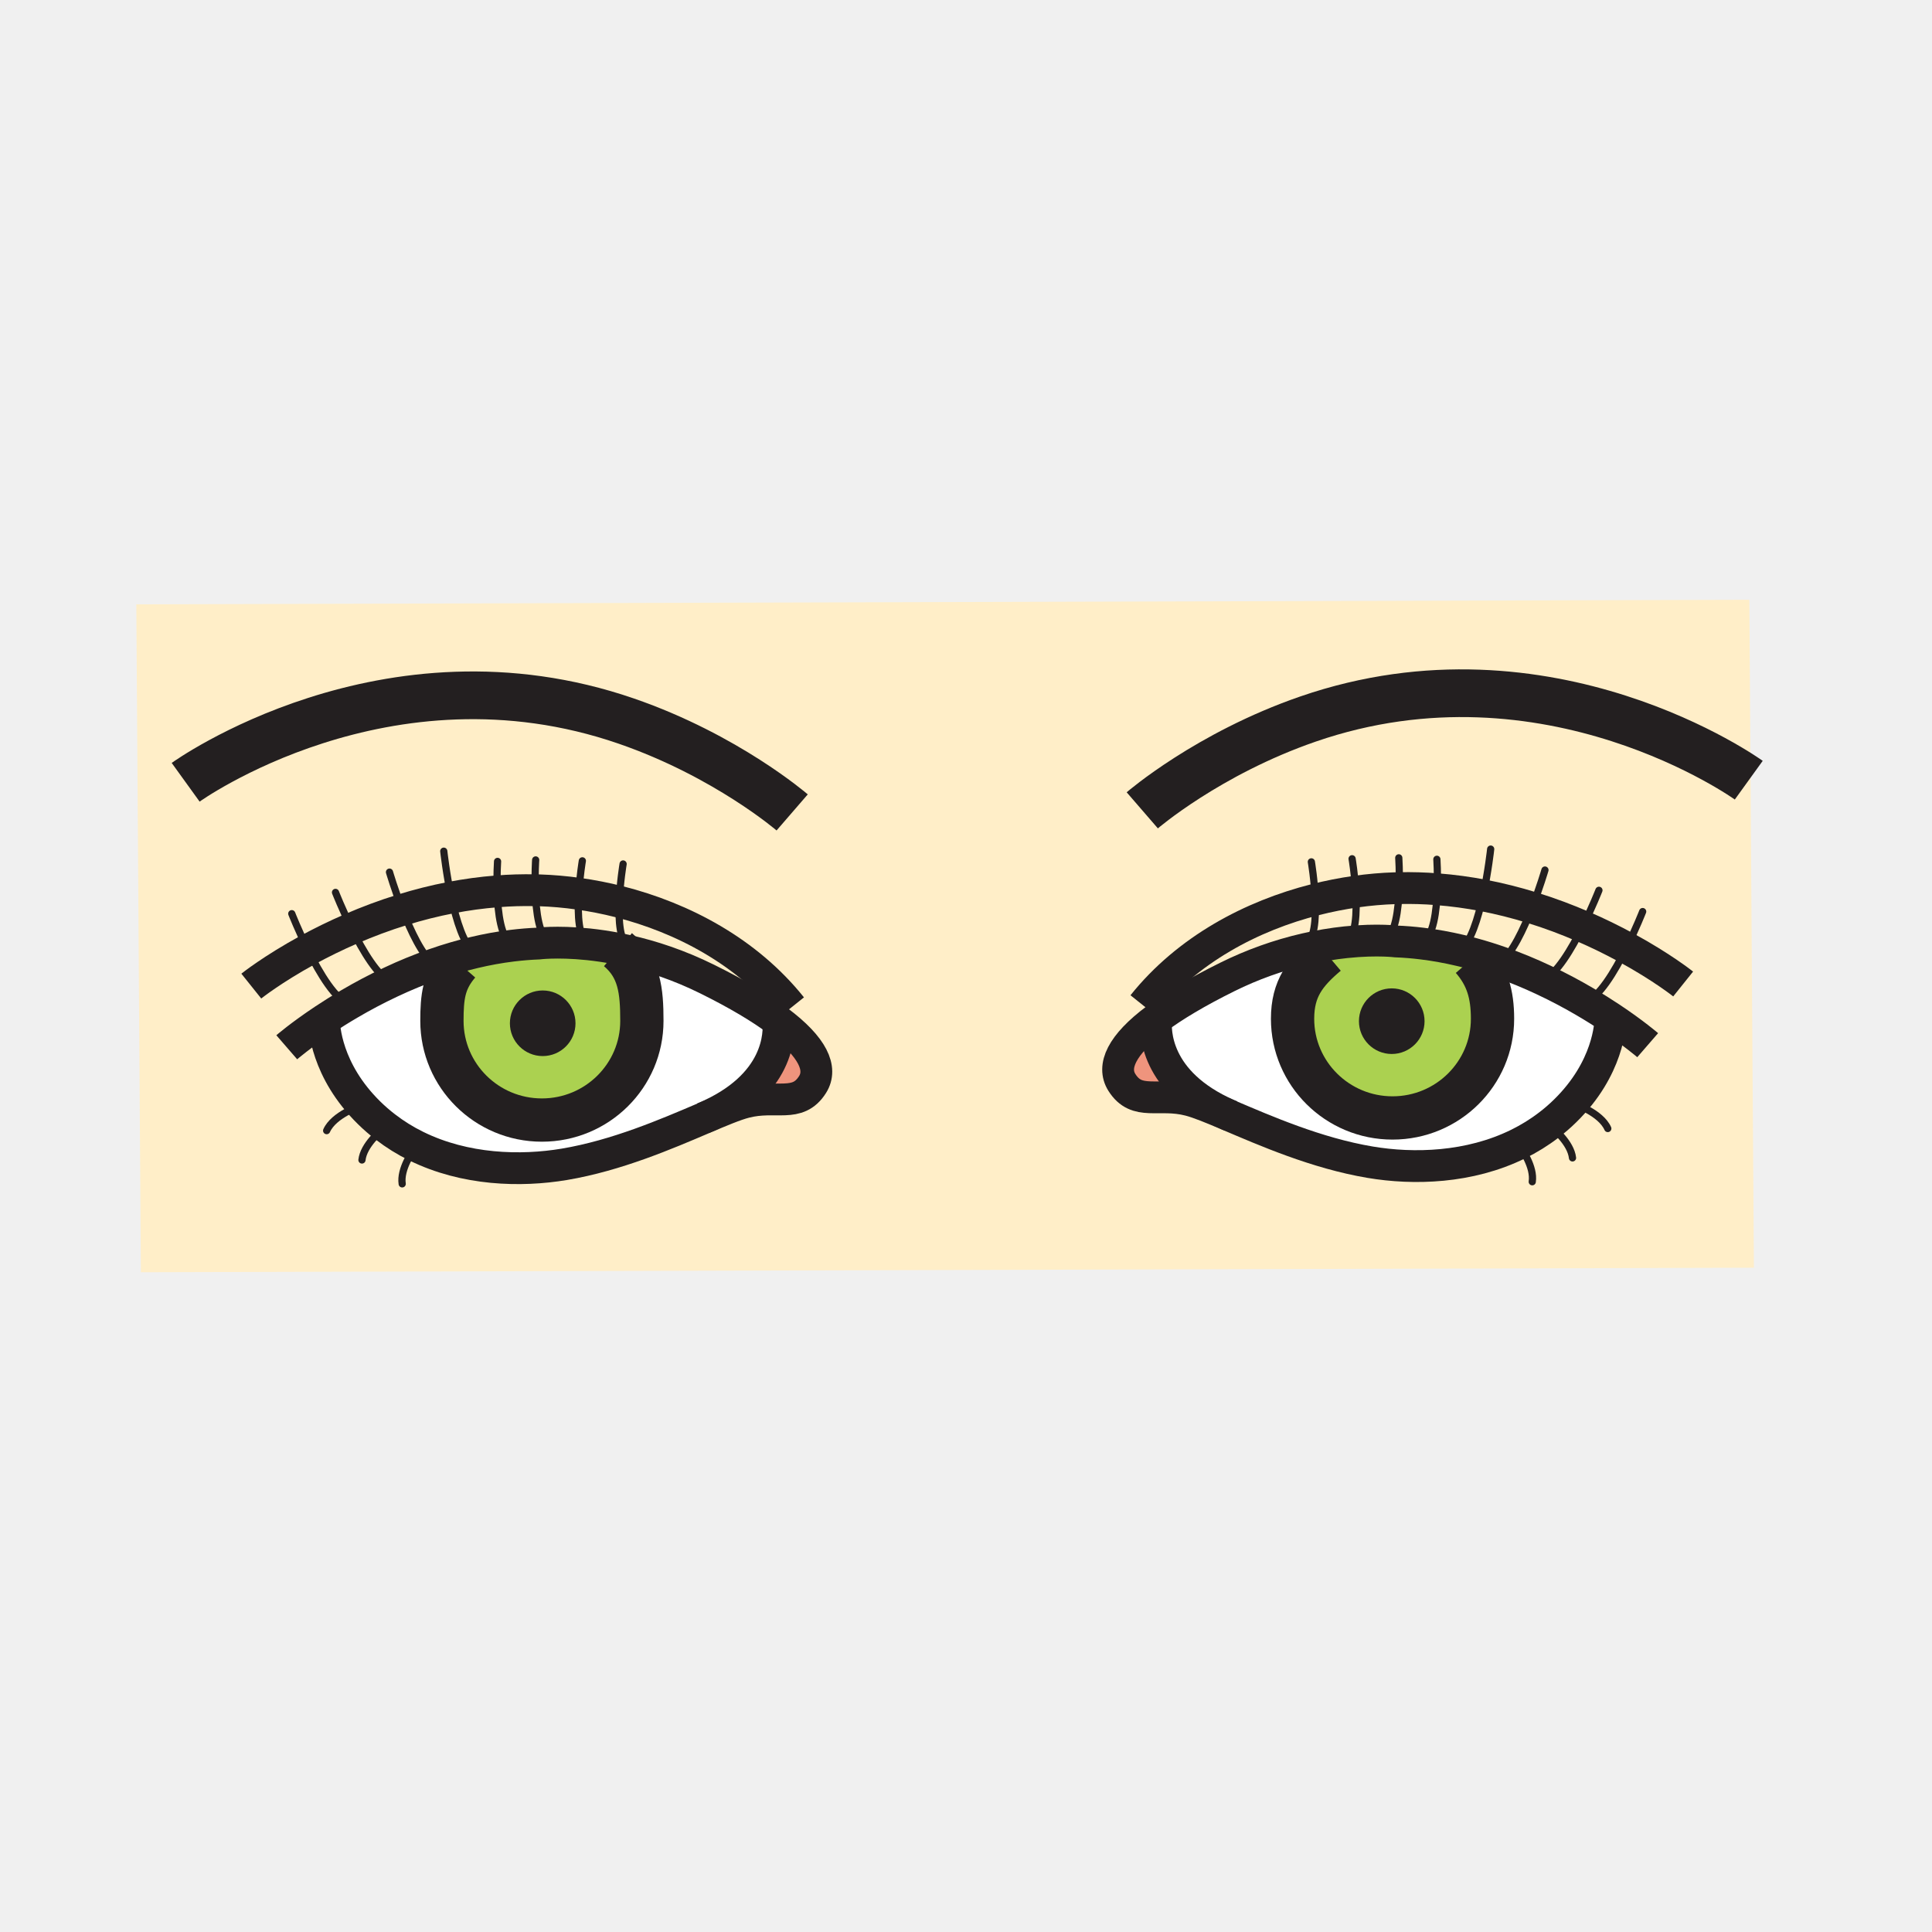
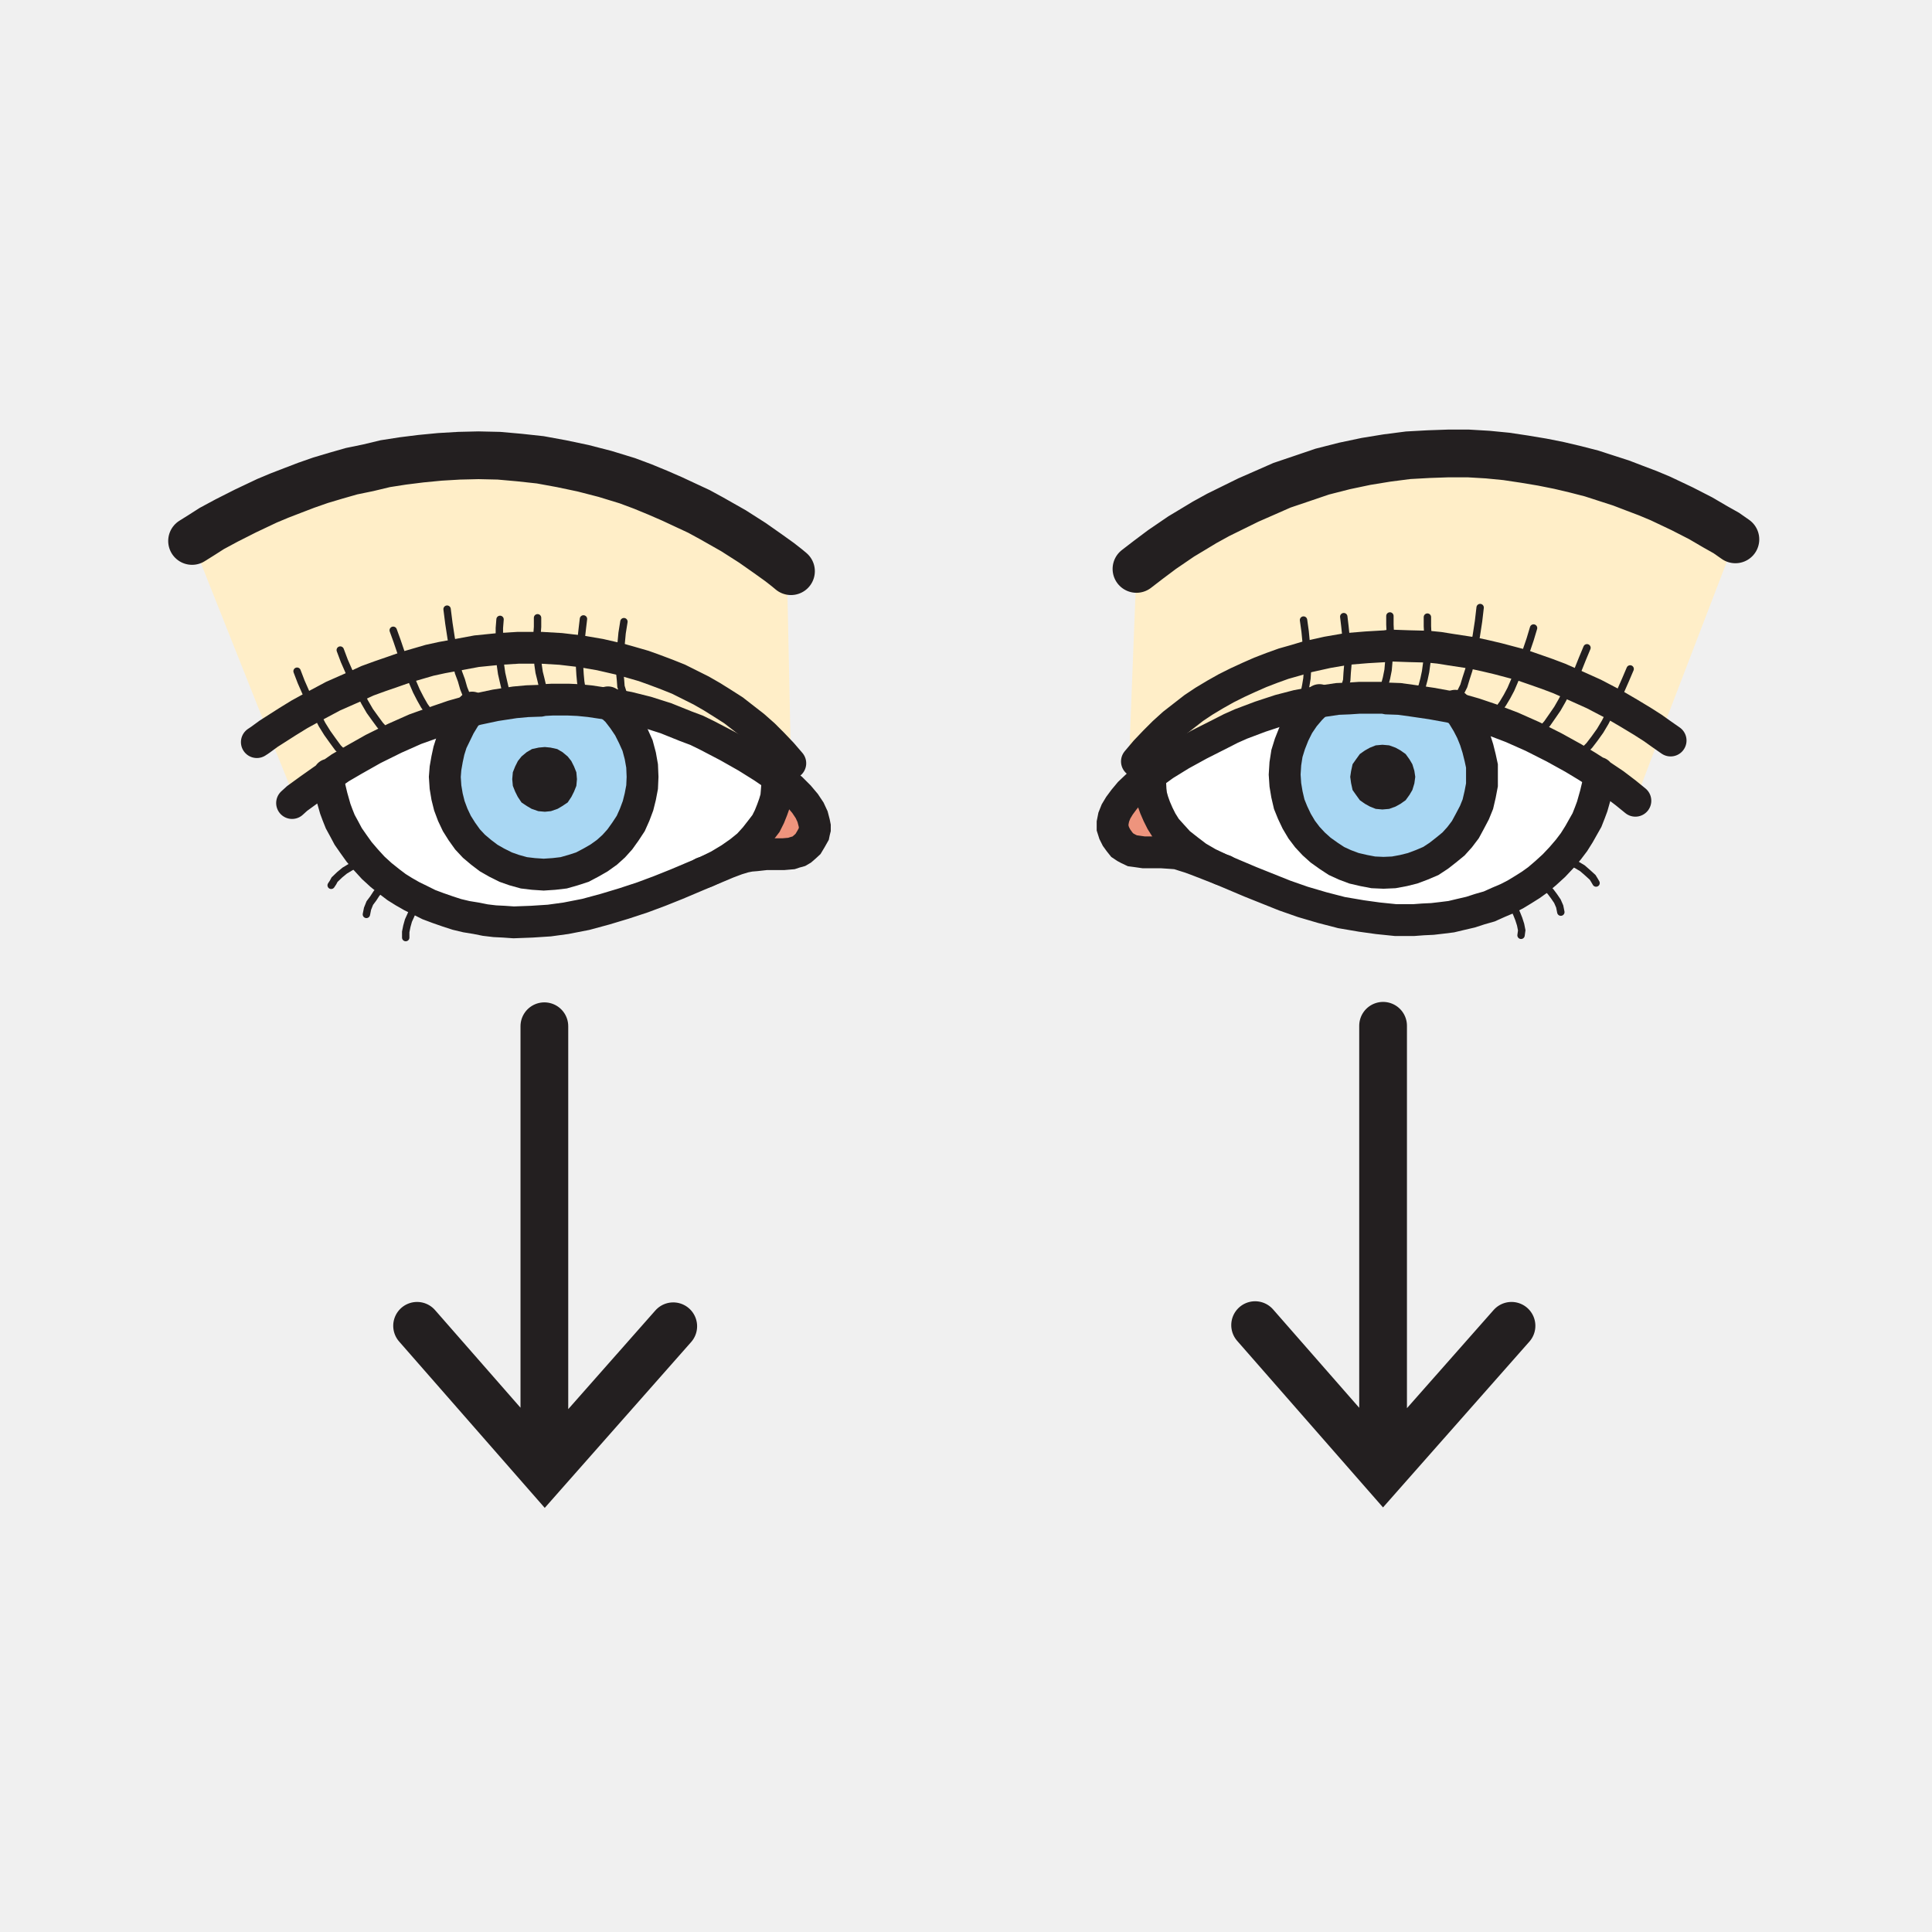
- <svg xmlns="http://www.w3.org/2000/svg" width="850.394" height="850.394" viewBox="0 0 850.394 850.394" overflow="visible">
-   <path d="M584 420c-9.47 8.01-15.06 15.12-15.06 28.43 0 24.11 19.71 43.65 44 43.65 24.31 0 44.01-19.54 44.01-43.65 0-10.87-2.32-18.779-8.95-26.43l.59-2.16a174.8 174.8 0 0 1 11.87 3.71c6.65 2.33 12.95 4.96 18.82 7.72 6.72 3.141 12.87 6.45 18.34 9.66 4.16 2.431 7.92 4.811 11.24 7.011-.011 2.979-.87 22.31-19.9 40.989a75.955 75.955 0 0 1-7.13 6.19 80.207 80.207 0 0 1-13.561 8.43c-21.52 10.61-46.029 11.23-65.18 8.01-23.71-3.979-46.359-13.939-62.55-20.819l.02-.061c-32.63-14.29-32.159-37.229-31.64-42.17 7.61-5.7 17.96-11.89 31.33-18.51 12.29-6.08 23.99-9.9 34.31-12.28 3.061-.7 5.99-1.28 8.78-1.75L584 420z" fill="#fff" />
-   <path d="M596.74 392.47c.55 9.25.14 19.92-4.351 22.2l.011.06c-2.811.3-5.841.7-9.061 1.24-2.79.47-5.72 1.05-8.78 1.75l-.1-1.68c4.14-2.1 4.81-11.36 4.45-20.05a169.098 169.098 0 0 1 17.831-3.52z" fill="#ffeec8" class="aac-skin-fill" />
-   <path d="M656.95 448.43c0 24.11-19.7 43.65-44.01 43.65-24.29 0-44-19.54-44-43.65 0-13.31 5.59-20.42 15.06-28.43l-.66-4.03c3.22-.54 6.25-.94 9.061-1.24 7.229-.76 13.029-.8 16.85-.68 3.33.11 5.17.34 5.17.34 3.88.15 7.71.46 11.49.93 5.72.69 11.31 1.72 16.74 3 2 .47 3.979.98 5.939 1.52L648 422c6.63 7.65 8.95 15.56 8.95 26.43zm-33.09 1.06c0-6.23-5.051-11.271-11.271-11.271-6.21 0-11.26 5.04-11.26 11.271 0 6.21 5.05 11.26 11.26 11.26 6.221 0 11.271-5.05 11.271-11.26z" fill="#abd150" />
-   <path d="M648.59 419.84c-1.96-.54-3.939-1.05-5.939-1.52 4.609-3.2 7.939-14.03 10.14-24.2a201.77 201.77 0 0 1 21.54 5.4c-3.7 9.47-8.76 20.2-13.87 24.03-3.841-1.35-7.811-2.6-11.871-3.71z" fill="#ffeec8" class="aac-skin-fill" />
-   <path d="M208.81 419.25c5.43-1.29 11.02-2.32 16.74-3.01 3.79-.46 7.63-.78 11.51-.93 0 0 1.83-.23 5.16-.34 3.82-.12 9.62-.07 16.85.68 3.93.42 8.3 1.04 13 1.97l-.07.38c9.47 8.01 10.53 18.04 10.53 31.36 0 24.1-19.7 43.649-44 43.649-24.31 0-44.01-19.55-44.01-43.649 0-10.53.81-17.29 6.88-24.65l-.96-3.26c2.74-.8 5.53-1.54 8.37-2.2zm41.33 31.16c0-6.22-5.04-11.271-11.26-11.271s-11.27 5.051-11.27 11.271 5.05 11.26 11.27 11.26 11.26-5.04 11.26-11.26z" fill="#abd150" />
-   <path d="M272.07 417.62c-4.7-.93-9.07-1.55-13-1.97l.01-.06c-4.48-2.28-4.9-12.94-4.35-22.19 5.87.83 11.85 1.99 17.84 3.51-.36 8.46.27 17.46 4.13 19.87l-.39 1.73c-1.44-.33-2.86-.62-4.24-.89z" fill="#ffeec8" class="aac-skin-fill" />
-   <path d="M153.85 441.85c5.47-3.21 11.62-6.52 18.34-9.659a198.518 198.518 0 0 1 18.83-7.72c3.07-1.08 6.21-2.09 9.42-3.02l.96 3.26c-6.07 7.36-6.88 14.12-6.88 24.65 0 24.1 19.7 43.649 44.01 43.649 24.3 0 44-19.55 44-43.649 0-13.32-1.06-23.351-10.53-31.36l.07-.38c1.38.27 2.8.56 4.24.89 10.47 2.36 22.38 6.22 34.9 12.41 13.38 6.62 23.73 12.811 31.35 18.521.52 5.02 1 28.52-33.04 42.75l.02.06c-16.07 6.85-38.11 16.37-61.16 20.24-19.15 3.21-43.66 2.6-65.18-8.01a79.872 79.872 0 0 1-13.57-8.44 78.707 78.707 0 0 1-7.12-6.18c-19.05-18.7-19.89-38.051-19.9-41 3.32-2.202 7.08-4.582 11.24-7.012z" fill="#fff" />
-   <path d="M208.81 419.25c-2.84.66-5.63 1.4-8.37 2.2-3.21.93-6.35 1.94-9.42 3.02-5.11-3.81-10.17-14.55-13.87-24.02 6.81-2.11 14-3.95 21.52-5.39 2.2 10.17 5.54 20.99 10.14 24.19z" fill="#ffeec8" class="aac-skin-fill" />
-   <path d="M309.52 492.19c34.04-14.23 33.56-37.73 33.04-42.75 15.27 11.43 19.53 20.89 15.1 27.92-6.64 10.54-16.01 4.3-29.66 7.81-4.42 1.13-10.76 3.8-18.46 7.08l-.02-.06zM508.92 448.51c-.52 4.94-.99 27.88 31.64 42.17l-.02.061c-7.08-3.01-12.91-5.431-17.07-6.49-13.66-3.52-23.02 2.72-29.66-7.81-4.43-7.031-.17-16.501 15.11-27.931z" fill="#ef947d" />
-   <path d="M172.19 432.19a222.028 222.028 0 0 0-18.34 9.659c-5.98-1.38-13.11-13.33-18.29-23.76 5.62-3.06 12.08-6.28 19.25-9.37 4.92 9.911 11.59 21.181 17.38 23.471z" fill="#ffeec8" class="aac-skin-fill" />
-   <path d="M177.15 400.45c3.7 9.47 8.76 20.21 13.87 24.02a198.782 198.782 0 0 0-18.83 7.72c-5.79-2.29-12.46-13.561-17.38-23.47 6.83-2.96 14.32-5.8 22.34-8.27zM225.45 415.46l.1.78c-5.72.69-11.31 1.72-16.74 3.01-4.6-3.2-7.94-14.02-10.14-24.19 6.49-1.24 13.22-2.18 20.16-2.72.29 9.54 1.7 21.11 6.62 23.12z" fill="#ffeec8" class="aac-skin-fill" />
-   <path d="M225.45 415.46l.1.78c-5.72.69-11.31 1.72-16.74 3.01-4.6-3.2-7.94-14.02-10.14-24.19 6.49-1.24 13.22-2.18 20.16-2.72.29 9.54 1.7 21.11 6.62 23.12zM242.22 414.82c-4.9-1.99-6.31-13.45-6.62-22.97.62 0 1.23.02 1.85.04 5.59.18 11.38.67 17.28 1.51-.55 9.25-.13 19.91 4.35 22.19l-.01.06c-7.23-.75-13.03-.8-16.85-.68v-.15z" fill="#ffeec8" class="aac-skin-fill" />
-   <path d="M242.22 414.82v.15c-3.33.11-5.16.34-5.16.34-3.88.15-7.72.47-11.51.93l-.1-.78c-4.92-2.01-6.33-13.58-6.62-23.12 5.47-.44 11.07-.61 16.77-.49.31 9.52 1.72 20.98 6.62 22.97zM715.91 417.17c-5.18 10.43-12.311 22.38-18.29 23.76-5.47-3.21-11.62-6.52-18.34-9.66 5.79-2.289 12.46-13.569 17.39-23.479a230.218 230.218 0 0 1 19.24 9.379z" fill="#ffeec8" class="aac-skin-fill" />
-   <path d="M696.67 407.79c-4.93 9.91-11.6 21.19-17.39 23.479-5.87-2.76-12.17-5.39-18.82-7.72 5.11-3.83 10.17-14.56 13.87-24.03a221.723 221.723 0 0 1 22.34 8.271zM652.79 394.12c-2.2 10.17-5.53 21-10.14 24.2-5.431-1.28-11.021-2.31-16.74-3l.1-.78c4.931-2.01 6.34-13.58 6.63-23.13 6.93.54 13.66 1.47 20.15 2.71z" fill="#ffeec8" class="aac-skin-fill" />
-   <path d="M632.64 391.41c-.29 9.55-1.699 21.12-6.63 23.13l-.1.78c-3.78-.47-7.61-.78-11.49-.93 0 0-1.84-.23-5.17-.34v-.15c4.9-2 6.31-13.46 6.62-22.98 5.7-.12 11.3.05 16.77.49z" fill="#ffeec8" class="aac-skin-fill" />
-   <path d="M614.02 390.96c.62-.02 1.23-.04 1.851-.04-.311 9.52-1.72 20.98-6.62 22.98v.15c-3.82-.12-9.62-.08-16.85.68l-.011-.06c4.49-2.28 4.9-12.95 4.351-22.2 5.899-.84 11.689-1.33 17.279-1.51z" fill="#ffeec8" class="aac-skin-fill" />
-   <path d="M770 264l2 294-710 2-2-294 710-2zM276.7 416.78c-3.86-2.41-4.49-11.41-4.13-19.87-5.99-1.52-11.97-2.68-17.84-3.51-5.9-.84-11.69-1.33-17.28-1.51-.62-.02-1.23-.04-1.85-.04-5.7-.12-11.3.05-16.77.49-6.94.54-13.67 1.48-20.16 2.72-7.52 1.44-14.71 3.28-21.52 5.39-8.02 2.47-15.51 5.31-22.34 8.27-7.17 3.09-13.63 6.31-19.25 9.37 5.18 10.43 12.31 22.38 18.29 23.76a234.862 234.862 0 0 0-11.24 7.011c.01 2.949.85 22.3 19.9 41 2.29 2.239 4.67 4.3 7.12 6.18 4.32 3.34 8.88 6.13 13.57 8.44 21.52 10.609 46.03 11.22 65.18 8.01 23.05-3.87 45.09-13.391 61.16-20.24 7.7-3.28 14.04-5.95 18.46-7.08 13.65-3.51 23.02 2.73 29.66-7.81 4.43-7.03.17-16.49-15.1-27.92-7.62-5.71-17.97-11.9-31.35-18.521-12.52-6.19-24.43-10.05-34.9-12.41l.39-1.73zm339.17-25.86c-.62 0-1.23.02-1.851.04-5.59.18-11.38.67-17.279 1.51-5.86.83-11.84 2-17.83 3.52.359 8.69-.311 17.95-4.45 20.05l.1 1.68A156.897 156.897 0 0 0 540.25 430c-13.37 6.62-23.72 12.81-31.33 18.51-15.28 11.431-19.54 20.9-15.11 27.931 6.641 10.529 16 4.29 29.66 7.81 4.16 1.06 9.99 3.48 17.07 6.49 16.19 6.88 38.84 16.84 62.55 20.819 19.15 3.221 43.66 2.601 65.18-8.01 4.69-2.31 9.24-5.1 13.561-8.43 2.46-1.88 4.84-3.94 7.13-6.19 19.03-18.68 19.89-38.01 19.9-40.989-3.32-2.2-7.08-4.58-11.24-7.011 5.979-1.38 13.11-13.33 18.29-23.76a230.52 230.52 0 0 0-19.24-9.38c-6.83-2.95-14.32-5.79-22.34-8.27a201.77 201.77 0 0 0-21.54-5.4c-6.49-1.24-13.22-2.17-20.15-2.71-5.471-.44-11.071-.61-16.771-.49z" fill="#ffeec8" class="aac-skin-fill" />
-   <path d="M612.59 438.22c6.22 0 11.271 5.04 11.271 11.271 0 6.21-5.051 11.26-11.271 11.26-6.21 0-11.26-5.05-11.26-11.26 0-6.231 5.05-11.271 11.26-11.271zM238.88 439.14c6.22 0 11.26 5.051 11.26 11.271s-5.04 11.26-11.26 11.26-11.27-5.04-11.27-11.26 5.05-11.271 11.27-11.271z" fill="#231f20" />
-   <g fill="none" stroke="#231f20">
-     <path d="M272 418c9.47 8.01 10.53 18.04 10.53 31.36 0 24.1-19.7 43.649-44 43.649-24.31 0-44.01-19.55-44.01-43.649 0-10.53.81-17.29 6.88-24.65.19-.23.39-.47.6-.71" stroke-width="19.05" />
-     <path d="M250.14 450.41c0 6.22-5.04 11.26-11.26 11.26s-11.27-5.04-11.27-11.26 5.05-11.271 11.27-11.271c6.22.001 11.26 5.051 11.26 11.271z" stroke-width="6.35" />
-     <path d="M126.22 460.97s6.01-5.21 16.39-12.109c3.32-2.2 7.08-4.58 11.24-7.011 5.47-3.21 11.62-6.52 18.34-9.659a198.518 198.518 0 0 1 18.83-7.72c3.07-1.08 6.21-2.09 9.42-3.02 2.74-.8 5.53-1.54 8.37-2.2 5.43-1.29 11.02-2.32 16.74-3.01 3.79-.46 7.63-.78 11.51-.93 0 0 1.83-.23 5.16-.34 3.82-.12 9.62-.07 16.85.68 3.93.42 8.3 1.04 13 1.97 1.38.27 2.8.56 4.24.89 10.47 2.36 22.38 6.22 34.9 12.41 13.38 6.62 23.73 12.811 31.35 18.521 15.27 11.43 19.53 20.89 15.1 27.92-6.64 10.54-16.01 4.3-29.66 7.81-4.42 1.13-10.76 3.8-18.46 7.08-16.07 6.85-38.11 16.37-61.16 20.24-19.15 3.21-43.66 2.6-65.18-8.01a79.872 79.872 0 0 1-13.57-8.44 78.707 78.707 0 0 1-7.12-6.18c-19.05-18.7-19.89-38.051-19.9-41v-.38" stroke-width="14" />
-     <path d="M342.43 448.48s.07.34.13.96c.52 5.02 1 28.52-33.04 42.75M110.61 434.04s9.21-7.37 24.95-15.95c5.62-3.06 12.08-6.28 19.25-9.37 6.83-2.96 14.32-5.8 22.34-8.27 6.81-2.11 14-3.95 21.52-5.39 6.49-1.24 13.22-2.18 20.16-2.72 5.47-.44 11.07-.61 16.77-.49.62 0 1.23.02 1.85.04 5.59.18 11.38.67 17.28 1.51 5.87.83 11.85 1.99 17.84 3.51 27.92 7.1 56.2 21.91 75.84 46.47" stroke-width="14" />
-     <path d="M81.72 344.33s88-63.5 193.97-26.93c44.11 15.23 72.99 40.2 72.99 40.2" stroke-width="21" />
-     <path d="M128.43 402.17s2.92 7.46 7.13 15.92c5.18 10.43 12.31 22.38 18.29 23.76.38.091.75.131 1.12.131M147.68 392.8s2.92 7.46 7.13 15.92c4.92 9.91 11.59 21.18 17.38 23.47.69.27 1.37.42 2.03.42M171.44 383.88s2.26 7.73 5.71 16.57c3.7 9.47 8.76 20.21 13.87 24.02 1.1.84 2.21 1.34 3.3 1.44M195.33 374.66s1.07 9.86 3.34 20.4c2.2 10.17 5.54 20.99 10.14 24.19.53.38 1.08.65 1.65.8M219.01 379.16s-.4 6.02-.18 13.18c.29 9.54 1.7 21.11 6.62 23.12M235.78 378.51s-.41 6.11-.18 13.34c.31 9.52 1.72 20.98 6.62 22.97M256.33 378.91s-1.14 6.75-1.6 14.49c-.55 9.25-.13 19.91 4.35 22.19M274.27 380.29s-1.36 8.03-1.7 16.62c-.36 8.46.27 17.46 4.13 19.87.1.06.21.12.32.18M158.61 486.73s-11.71 3.899-14.83 10.93M170.13 495.66s-.18.13-.5.38c-2.03 1.6-9.58 7.93-10.31 14.54M183.65 503.89s-.17.21-.45.591c-1.65 2.199-7.15 10.13-6.17 16.609" stroke-width="3.175" stroke-linecap="round" stroke-linejoin="round" />
-     <path d="M584 420c-9.47 8.01-15.06 15.12-15.06 28.43 0 24.11 19.71 43.65 44 43.65 24.31 0 44.01-19.54 44.01-43.65 0-10.87-2.32-18.779-8.95-26.43" stroke-width="19.05" />
-     <path d="M601.33 449.49c0 6.21 5.05 11.26 11.26 11.26 6.22 0 11.271-5.05 11.271-11.26 0-6.23-5.051-11.271-11.271-11.271-6.21.001-11.26 5.041-11.26 11.271z" stroke-width="6.35" />
-     <path d="M725.25 460.05s-6.01-5.21-16.39-12.109c-3.32-2.2-7.08-4.58-11.24-7.011-5.47-3.21-11.62-6.52-18.34-9.66-5.87-2.76-12.17-5.39-18.82-7.72-3.84-1.35-7.81-2.6-11.87-3.71-1.96-.54-3.939-1.05-5.939-1.52-5.431-1.28-11.021-2.31-16.74-3-3.78-.47-7.61-.78-11.49-.93 0 0-1.84-.23-5.17-.34-3.82-.12-9.62-.08-16.85.68-2.811.3-5.841.7-9.061 1.24-2.79.47-5.72 1.05-8.78 1.75A156.897 156.897 0 0 0 540.25 430c-13.37 6.62-23.72 12.81-31.33 18.51-15.28 11.431-19.54 20.9-15.11 27.931 6.641 10.529 16 4.29 29.66 7.81 4.16 1.06 9.99 3.48 17.07 6.49 16.19 6.88 38.84 16.84 62.55 20.819 19.15 3.221 43.66 2.601 65.18-8.01 4.69-2.31 9.24-5.1 13.561-8.43 2.46-1.88 4.84-3.94 7.13-6.19 19.03-18.68 19.89-38.01 19.9-40.989v-.391" stroke-width="14" />
-     <path d="M509.04 447.55s-.06.34-.12.96c-.52 4.94-.99 27.88 31.64 42.17.45.2.91.391 1.381.59M740.86 433.12s-9.21-7.37-24.95-15.95a230.52 230.52 0 0 0-19.24-9.38c-6.83-2.95-14.32-5.79-22.34-8.27a201.77 201.77 0 0 0-21.54-5.4c-6.49-1.24-13.22-2.17-20.15-2.71a165.71 165.71 0 0 0-16.77-.49c-.62 0-1.23.02-1.851.04-5.59.18-11.38.67-17.279 1.51-5.86.83-11.84 2-17.83 3.52-27.91 7.09-56.2 21.9-75.851 46.46" stroke-width="14" />
-     <path d="M769.74 343.41s-87.99-63.5-193.971-26.93c-44.1 15.22-72.979 40.2-72.979 40.2" stroke-width="21" />
-     <path d="M723.04 401.24s-2.92 7.47-7.13 15.93c-5.18 10.43-12.311 22.38-18.29 23.76-.38.08-.75.13-1.12.13M703.79 391.88s-2.92 7.45-7.12 15.91c-4.93 9.91-11.6 21.19-17.39 23.479-.69.271-1.37.421-2.03.421M680.03 382.96s-2.261 7.73-5.7 16.56c-3.7 9.47-8.76 20.2-13.87 24.03-1.11.84-2.21 1.34-3.31 1.44M656.14 373.74s-1.06 9.84-3.35 20.38c-2.2 10.17-5.53 21-10.14 24.2-.53.38-1.08.65-1.65.81M632.46 378.23s.4 6.02.18 13.18c-.29 9.55-1.699 21.12-6.63 23.13M615.69 377.59s.409 6.1.18 13.33c-.311 9.52-1.72 20.98-6.62 22.98M595.14 377.99s1.141 6.74 1.601 14.48c.55 9.25.14 19.92-4.351 22.2M577.21 379.36s1.36 8.03 1.7 16.63c.359 8.69-.311 17.95-4.45 20.05M692.86 485.81s11.71 3.9 14.83 10.921M681.34 494.74s.18.13.49.38c2.02 1.58 9.59 7.92 10.33 14.54M667.82 502.97s.17.21.449.58c1.641 2.19 7.15 10.12 6.171 16.61" stroke-width="3.175" stroke-linecap="round" stroke-linejoin="round" />
-   </g>
-   <path fill="none" d="M0 0h850.394v850.394H0z" />
+ <svg xmlns="http://www.w3.org/2000/svg" id="Layer_1" viewBox="0 0 850 850">
+   <path fill="#ffeec8" d="M592.7 285.5L584 287l-9 2-5 1.5-5.3 1.5-5 1.8-5.2 2-5 2.2-5 2.3-5 2.5-4.8 2.7-5 3-4.5 3-4.5 3.5-4.5 3.5-4.2 3.8-4 4-4 4.2-3.8 4.5-3.5-.2 3.3-84.5 5.2-4 6-4.5 8.5-5.8 5-3 5.3-3.2 6-3.3 6.5-3.2 6.7-3.3 7.3-3.2 7.5-3.3 8-2.7 9.7-3.3 9.8-2.5 9.5-2 9.2-1.5 9.3-1.2 9-.5 8.7-.3h8.8l8.5.5 8.2.8 8 1.2 7.8 1.3 7.5 1.5 7.2 1.7 7 1.8 6.8 2.2 6.2 2 6 2.3 5.8 2.2 5.5 2.3 9.5 4.5 8.2 4.2 6.5 3.8 4.8 2.7 4 2.8-32.8 85.5-3.5-2.5-4.7-3-5.8-3.5-6.5-3.8-9-4.7-10-4.5-5.2-2.3-5.3-2-5.7-2-5.8-2-10.2-2.7-5.5-1.3-5.5-1.2-9.8-1.5-5-.8-5-.5-8.2-.2-8.5-.3-1.8.3-8.5.5z" />
+   <path fill="#ffeec8" d="M703.2 340.3L698 337l-5.8-3.5 1-.5 1.3-.5 2.2-2 2.5-2.5 2.3-3 2.5-3.5 2.2-3.7 4-7.8 6.5 3.8 5.8 3.5 4.7 3 3.5 2.5-11.2 29.5-4.3-3.5-5-3.8z" />
+   <path fill="#ffeec8" d="M710.2 310l-4 7.8-2.2 3.7-2.5 3.5-2.3 3-2.5 2.5-2.2 2-1.3.5-1 .5-8.5-4.7-9.5-4.8 1-.7 1-.5 2.3-2 2.2-2.5 2.3-3.3 2.2-3.2 2-3.5 4-7.5 10 4.5z" />
+   <path fill="#fff" d="M537.2 382.5l-5.7-2.7-4.8-2.8-4.2-3.2-3.8-3-3-3.3-2.7-3-2-3.2-1.5-3-1.3-3-1-2.8-.7-2.5-.3-2.5-.2-4V341l6.2-4.5 7.3-4.5 8.2-4.5 9.3-4.7 4.5-2.3 4.5-2 8.5-3.2 8.5-2.8 7.7-2 9-1.7-3.2 3.2-2.8 3.3-2.5 3.7-2 4-1.7 4.3-1.3 4.2-.7 4.5-.3 4.8.3 4.5.7 4.2 1 4.3 1.5 3.7 1.8 3.8 2.2 3.7 2.5 3.3 2.8 3 3 2.7 3.5 2.5 3.5 2.3 3.7 1.7 4 1.5 4.3 1 4.2.8 4.5.2 4.5-.2 4.3-.8 4-1 4-1.5 4-1.7 3.5-2.3 3.2-2.5 3.3-2.7 2.7-3 2.5-3.3 2-3.7 2-3.8 1.5-3.7 1-4.3.8-4.2V337l-.8-3.7-1-4-1.2-3.8-1.5-3.7-1.8-3.5-2-3.3-2-3 7 2 6.8 2.3 9.7 3.7 9 4 9.5 4.8 8.5 4.7 5.8 3.5 5.2 3.3v2l-.2 3-1 4.2-1.5 5.3-1 2.7-1.3 3.3-1.7 3-1.8 3.2-2.2 3.5-2.5 3.3-3 3.5-3.3 3.5-3.5 3.2-3.5 3-3.2 2.3-3.5 2.2-3.3 2-3.5 1.8-4 1.7-4 1.8-4.2 1.2-4 1.3-4.3 1-4.2 1-4 .5-4.3.5-4.2.2-4 .3h-8l-7.8-.8-7.2-1-8.8-1.5-8.5-2.2-8.5-2.5-8-2.8-7.5-3-7.5-3z" />
+   <path fill="#ffeec8" d="M691.2 300.8l-4 7.5-2 3.5-2.2 3.2-2.3 3.3-2.2 2.5-2.3 2-1 .5-1 .7-9-4-9.7-3.7 2-1.8 1.7-2.2 2-2.8 1.8-3 1.7-3.2 1.5-3.5 3-7.3 5.8 2 5.7 2 5.3 2z" />
+   <path fill="#ffeec8" d="M641.7 312l-3.7-1 1.7-1.5 1.5-2 1.3-2.7 1.5-3 1-3.3 1.2-3.7 1.8-7.5 5.5 1.2 5.5 1.3 10.2 2.7-3 7.3-1.5 3.5-1.7 3.2-1.8 3-2 2.8-1.7 2.2-2 1.8-6.8-2.3z" />
+   <path fill="#a9d7f3" d="M638 311l3.8 1 2 3 2 3.3 1.8 3.5 1.5 3.8 1.3 3.8 1 4 .8 3.8v8.3l-.8 4.3-1 4.3-1.5 3.8-2 3.8-2 3.8-2.5 3.3-2.8 3-3.3 2.8-3.3 2.5-3.5 2.3-4 1.8-4 1.5-4 1-4.3.8-4.5.3-4.5-.3-4.2-1.5-4.3-1-4-1.5-3.8-1.8-3.5-2.3-3.4-2.4-3-2.8-2.8-3-2.5-3.3-2.3-3.8-1.8-3.8-1.5-3.8-1-4.3-.8-4.3-.3-4.5.3-4.8.8-4.5 1.3-4.3 1.8-4.3 2-4 2.5-3.8 2.8-3.3 3.3-3.3 8.8-1.3 5-.3 4.5-.3h10.8l1.5.3 5.5.3 5.8.8 8.3 1.3 8 2.1zm-18.5 30.8l-.3-2-.8-2.3-1-1.8-1.3-1.8-1.8-1.3-1.8-1-2.3-.8-2.3-.3-1.9.5-2 .8-1.8 1-1.8 1.3-1.3 1.8-1.3 1.8-.5 2.3-.3 2 .3 2.3.5 2.3 1.3 1.8 1.3 1.8 1.8 1.3 1.8 1 2 .8 2.3.3 2.3-.3 2.3-.8 1.8-1 1.8-1.3 1.3-1.8 1-1.8.8-2.3-.1-2.5z" />
+   <path fill="#ffeec8" d="M648 287.3l-1.8 7.5-1.2 3.7-1 3.3-1.5 3-1.3 2.7-1.5 2-1.7 1.5-8.3-1.5-8.2-1.2v-.8l1-.5.7-.7.8-1 .5-1 1.2-2.5.8-3 .7-3.3.5-3.7.5-7.3 5 .5 5 .8z" />
+   <path fill="#ffeec8" d="M628.2 284.5l-.5 7.3-.5 3.7-.7 3.3-.8 3-1.2 2.5-.5 1-.8 1-.7.7-1 .5v.8l-5.8-.8-5.5-.2-1.5-.3H605v-.2l1-.5.7-.8.8-.7.5-1 1.2-2.5.8-3 .7-3.5.3-3.5.5-7.3 8.5.3z" />
+   <path fill="#231f20" d="M608.2 330.8l2.3.2 2.2.8 1.8 1 1.7 1.2 1.3 1.8 1 1.7.7 2.3.3 2-.3 2.2-.7 2.3-1 1.7-1.3 1.8-1.7 1.2-1.8 1-2.2.8-2.3.2-2.2-.2-2-.8-1.8-1-1.7-1.2-1.3-1.8-1.2-1.7-.5-2.3-.3-2.2.3-2 .5-2.3 1.2-1.7 1.3-1.8 1.7-1.2 1.8-1 2-.8z" />
+   <path fill="#ffeec8" d="M609.7 284.3l1.8-.3-.5 7.3-.3 3.5-.7 3.5-.8 3-1.2 2.5-.5 1-.8.7-.7.8-1 .5v.2h-7l-4.5.3-5 .2.7-.5.8-.7.5-.8.5-1 .7-2.5.8-2.7.2-3.3.3-3.5-.3-7 8.5-.7z" />
+   <path fill="#ffeec8" d="M579.7 308.8l-9 1.7v-1.7l.8-.3.5-.7 1.2-1.8.8-2 .5-2.5.5-3 .2-3-.2-6.5 9-2 8.7-1.5.3 7-.3 3.5-.2 3.3-.8 2.7-.7 2.5-.5 1-.5.8-.8.7-.7.5z" />
+   <path fill="#ffeec8" d="M506 341l-5 4-4 3.8-.8-1.3.5-12.7 3.5.2 3.8-4.5 4-4.2 4-4 4.2-3.8 4.5-3.5 4.5-3.5 4.5-3 5-3 4.8-2.7 5-2.5 5-2.3 5-2.2 5.2-2 5-1.8 5.3-1.5 5-1.5.2 6.5-.2 3-.5 3-.5 2.5-.8 2-1.2 1.8-.5.7-.8.3v1.7l-7.7 2-8.5 2.8-8.5 3.2-4.5 2-4.5 2.3-9.3 4.7-8.2 4.5-7.3 4.5z" />
+   <path fill="#ee947d" d="M537.2 382.5l-9.5-3.7-4-1.5-3.2-1-2.5-.8-2.5-.2-4.5-.3h-7.8l-3.5-.5-1.5-.2-1.7-.8-1.3-.7-1.5-1-1.2-1.5-1.3-1.8-1-2-.7-2.2V362l.5-2.5 1-2.5 1.5-2.5 2-2.7 2.5-3 4-3.8 5-4v2.5l.2 4 .3 2.5.7 2.5 1 2.8 1.3 3 1.5 3 2 3.2 2.7 3 3 3.3 3.8 3 4.2 3.2 4.8 2.8zM348.2 347l3.3 3.3 2.7 3.2 2 3 1.3 2.8.7 2.7.3 1.5v1.3l-.3 1.2-.2 1-1.3 2.3-1.2 2-1.3 1.2-1.5 1.3-1.2.7-1.8.5-1.5.5-3.5.3H337l-4.5.5-2.5.2-2.5.5-3.3 1-4 1.5-9.5 4 5.5-2.7 5-3 4.3-3 3.7-3 3-3.3 2.5-3.2 2.3-3 1.5-3 1.2-3 1-2.8.8-2.7.2-2.3.3-4v-2.7l3.2 2.7z" />
+   <path fill="#ffeec8" d="M342 341.8l-6.3-4.3-7.2-4.5-8.3-4.7-9.2-4.8-4.5-2.2-4.8-1.8-8.7-3.5-8.5-2.7-8-2 .5-1.8-.8-.5-.5-.5-1-1.7-.7-2.3-.8-2.5-.2-2.7-.3-3V290l5.3 1.5 5.2 1.5 5 1.8 5.3 2 5 2 5 2.5 5 2.5 4.7 2.7 4.8 3 4.7 3 4.5 3.5 4.5 3.5 4.3 3.8 4 4 4 4.2 3.7 4.3h.3l.2 11.2-3-2.5z" />
+   <path fill="#ffeec8" d="M272.7 290l-8.7-2-8.8-1.5-8.5-1-8.5-.5H228l-8.3.5-5 .5-5 .5-9.7 1.8-5.5 1-5.5 1.2-10.3 3-5.7 2-5.8 2-5.5 2-5 2.3-10.2 4.5-8.8 4.7-6 3.3-5.2 3.2-8.3 5.3L84.5 238l4-2.5 4.7-3 6.5-3.5 8.3-4.2 9.5-4.5 5.5-2.3 5.7-2.2 6-2.3 6.3-2.2 6.7-2 7-2 7.3-1.5 7.5-1.8 7.7-1.2 8-1 8.3-.8 8.5-.5 8.5-.2 9 .2 9 .8 9.2 1 9.3 1.7 9.5 2 9.7 2.5 9.8 3 6.7 2.5 6.8 2.8 6.2 2.7 6 2.8 5.8 2.7 5.5 3 9.7 5.5 8.3 5.3 6.7 4.7 5.3 3.8 3.2 2.5 1.8 86h-.3l-3.7-4.3-4-4.2-4-4-4.3-3.8-4.5-3.5-4.5-3.5-4.7-3-4.8-3-4.7-2.7-5-2.5-5-2.5-5-2-5.3-2-5-1.8-5.2-1.5z" />
+   <path fill="#fff" d="M310.7 383.5l-13 5.5-7.5 3-7.5 2.8-8.2 2.7-8.3 2.5-8.5 2.3-8.7 1.7-7.3 1-7.7.5-8 .3-4.3-.3-4-.2-4.2-.5-4-.8-4.3-.7-4.2-1-4-1.3-4.3-1.5-4-1.5-4-2-3.5-1.7-3.5-2-3.2-2-3.3-2.5-3.5-2.8-3.5-3.2-3.2-3.5-3-3.5-2.5-3.5-2.3-3.3-1.7-3.2-1.8-3.3-1.2-3-1-2.7-1.5-5.3-1-4.2-.3-3.3v-1.7l5-3.5 6-3.5 8.5-4.8 9.5-4.7 9-4 9.8-3.5 6.7-2.3 7-2-2 3-2 3.3-1.7 3.5-1.8 3.7-1.2 3.8-.8 3.7-.7 4-.3 3.8.3 4.5.7 4.2 1 4 1.5 4 1.8 3.8 2.2 3.5 2.5 3.5 2.8 3 3.2 2.7 3.3 2.5 3.5 2 4 2 3.7 1.3 4.3 1.2 4.2.5 4.5.3 4.5-.3 4.3-.5 4.2-1.2 4-1.3 3.8-2 3.5-2 3.5-2.5 3-2.7 2.7-3 2.5-3.5 2.3-3.5 1.7-3.8 1.5-4 1-4 .8-4.2.2-4.5-.2-4.8-.8-4.5-1.2-4.5-1.8-4-2-4-2.5-3.7-2.7-3.5-3.3-3 8.3 1.5 8 2 8.5 2.7 8.7 3.5 4.8 1.8 4.5 2.2 9.2 4.8 8.3 4.7 7.2 4.5 6.3 4.3v2.7l-.3 4-.2 2.3-.8 2.7-1 2.8-1.2 3-1.5 3-2.3 3-2.5 3.2-3 3.3-3.7 3-4.3 3-5 3z" />
+   <path fill="#a9d7f3" d="M210 312l8-1.8 8.5-1.3 5.5-.5 5.8-.3 1.5-.3 3.8-.3h7l4.5.3 5 .5 8.8 1.3 3.3 3 2.8 3.5 2.5 3.8 2 4 1.8 4 1.3 4.5.8 4.5.3 4.8-.3 4.5-.8 4.3-1 4-1.5 4-1.8 3.8-2.3 3.5-2.5 3.5-2.8 3-3 2.8-3.5 2.5-3.5 2-3.8 2-4 1.3-4.4 1.1-4.3.5-4.5.3-4.5-.3-4.3-.5-4.3-1.3-3.8-1.3-4-2-3.5-2-3.3-2.5-3.3-2.8-2.8-3-2.5-3.5-2.3-3.5-1.8-3.8-1.5-4-1-4-.8-4.3-.3-4.5.3-3.8.8-4 .8-3.8 1.3-3.8 1.8-3.8 1.8-3.5 2-3.3 2-3 4-.5zm40.7 30.8l-.3-2.3-.8-2-1-2-1.3-1.5-1.8-1.5-1.8-1-2.3-.5-2-.3-2.3.3-2.3.5-1.8 1-1.8 1.5-1.3 1.5-1 2-.8 2-.3 2.3.3 2.3.8 2 1 2 1.3 1.8 1.8 1.3 1.8 1 2.3.8 2.3.3 2-.3 2.3-.8 1.8-1 1.8-1.3 1.3-1.8 1-2 .8-2 .3-2.3z" />
+   <path fill="#ffeec8" d="M268.2 309.8l-8.7-1.3-.8-.5-.7-.7-.5-1-.5-1-1-2.3-.5-3-.3-3.2-.2-3.3.2-7 8.8 1.5 8.7 2v6.3l.3 3 .2 2.7.8 2.5.7 2.3 1 1.7.5.5.8.5-.5 1.8z" />
+   <path fill="#ffeec8" d="M259.5 308.5l-5-.5-4.5-.2h-7l-1-.5-.8-.8-.7-.7-.5-1.3-1.3-2.5-.7-3-.8-3.2-.5-3.5-.2-7.3h1.7l8.5.5 8.5 1-.2 7 .2 3.3.3 3.2.5 3 1 2.3.5 1 .5 1 .7.7z" />
+   <path fill="#231f20" d="M239.7 331.8l2 .2 2.3.5 1.7 1 1.8 1.5 1.2 1.5 1 2 .8 2 .2 2.3-.2 2.2-.8 2-1 2-1.2 1.8-1.8 1.2-1.7 1-2.3.8-2 .2-2.2-.2-2.3-.8-1.7-1-1.8-1.2-1.2-1.8-1-2-.8-2-.2-2.2.2-2.3.8-2 1-2 1.2-1.5 1.8-1.5 1.7-1 2.3-.5z" />
+   <path fill="#ffeec8" d="M243 307.8l-3.8.2-1.5.3-5.7.2-5.5.5v-.7l-1-.5-.8-.5-.7-1-.8-1-1-2.5-.7-3-.8-3.5-.5-3.5-.5-7.3 8.3-.5h8.5l.2 7.3.5 3.5.8 3.2.7 3 1.3 2.5.5 1.3.7.7.8.8z" />
+   <path fill="#ffeec8" d="M226.5 308.3v.7l-8.5 1.3-8 1.7-1.8-1.5-1.5-2.2-1.5-2.5-1.2-3-1-3.5-1.3-3.5-1.7-7.5 9.7-1.8 5-.5 5-.5.5 7.3.5 3.5.8 3.5.7 3 1 2.5.8 1 .7 1 .8.5z" />
+   <path fill="#ffeec8" d="M206.2 313l-7 2-6.7 2.3-2-1.8-1.8-2.2-2-2.8-1.7-3-1.8-3.5-1.5-3.5-3-7 10.3-3 5.5-1.2 5.5-1 1.7 7.5 1.3 3.5 1 3.5 1.2 3 1.5 2.5 1.5 2.2 1.8 1.5z" />
+   <path fill="#ffeec8" d="M178.7 293.5l3 7 1.5 3.5 1.8 3.5 1.7 3 2 2.8 1.8 2.2 2 1.8-9.8 3.5-9 4-1-.5-1-.8-2.2-2-2.3-2.5-2.2-3-2.3-3.2-2.2-3.8-3.8-7.2 5-2.3 5.5-2 5.8-2z" />
+   <path fill="#ffeec8" d="M173.7 324.8l-9.5 4.7-8.5 4.8-1.2-.3-1-.7-2.3-1.8-2.5-2.5-2.2-3-2.5-3.5-2.3-3.7-4-7.8 8.8-4.7 10.2-4.5 3.8 7.2 2.2 3.8 2.3 3.2 2.2 3 2.3 2.5 2.2 2 1 .8z" />
+   <path fill="#ffeec8" d="M144.7 341.3l-8.5 6-5.5 4-2.5-3.8-10-24.7 8.3-5.3 5.2-3.2 6-3.3 4 7.8 2.3 3.7 2.5 3.5 2.2 3 2.5 2.5 2.3 1.8 1 .7 1.2.3-6 3.5z" />
+   <path fill="none" stroke="#231f20" stroke-width="14" stroke-linecap="round" stroke-miterlimit="10" d="M267.5 309l.7.8 3.3 3 2.7 3.5 2.5 3.7 2 4 1.8 4 1.2 4.5.8 4.5.2 4.8-.2 4.5-.8 4.2-1 4-1.5 4-1.7 3.8-2.3 3.5-2.5 3.5-2.7 3-3 2.7-3.5 2.5-3.5 2-3.8 2-4 1.3-4.2 1.2-4.3.5-4.5.3-4.5-.3-4.2-.5-4.3-1.2-3.7-1.3-4-2-3.5-2-3.3-2.5-3.2-2.7-2.8-3-2.5-3.5-2.2-3.5-1.8-3.8-1.5-4-1-4-.7-4.2-.3-4.5.3-3.8.7-4 .8-3.7 1.2-3.8 1.8-3.7 1.7-3.5 2-3.3 2-3 1.5-1.7" />
+   <path fill="none" stroke="#231f20" stroke-width="6.25" stroke-linecap="round" stroke-miterlimit="10" d="M250.7 342.8l-.2 2.2-.8 2-1 2-1.2 1.8-1.8 1.2-1.7 1-2.3.8-2 .2-2.2-.2-2.3-.8-1.7-1-1.8-1.2-1.2-1.8-1-2-.8-2-.2-2.2.2-2.3.8-2 1-2 1.2-1.5 1.8-1.5 1.7-1 2.3-.5 2.2-.2 2 .2 2.3.5 1.7 1 1.8 1.5 1.2 1.5 1 2 .8 2z" />
+   <path fill="none" stroke="#231f20" stroke-width="14" stroke-linecap="round" stroke-miterlimit="10" d="M128.5 353.3l2.2-2 5.5-4 8.5-6 5-3.5 6-3.5 8.5-4.8 9.5-4.7 9-4 9.8-3.5 6.7-2.3 7-2 3.8-1 8-1.7 8.5-1.3 5.5-.5 5.7-.2 1.5-.3 3.8-.2h7l4.5.2 5 .5 8.7 1.3 8.3 1.5 8 2 8.5 2.7 8.7 3.5 4.8 1.8 4.5 2.2 9.2 4.8 8.3 4.7 7.2 4.5 6.3 4.3 3.2 2.7 3 2.5 3.3 3.3 2.7 3.2 2 3 1.3 2.8.7 2.7.3 1.5v1.3l-.3 1.2-.2 1-1.3 2.3-1.2 2-1.3 1.2-1.5 1.3-1.2.7-1.8.5-1.5.5-3.5.3H337l-4.5.5-2.5.2-2.5.5-3.3 1-4 1.5-9.5 4-13 5.5-7.5 3-7.5 2.8-8.2 2.7-8.3 2.5-8.5 2.3-8.7 1.7-7.3 1-7.7.5-8 .3-4.3-.3-4-.2-4.2-.5-4-.8-4.3-.7-4.2-1-4-1.3-4.3-1.5-4-1.5-4-2-3.5-1.7-3.5-2-3.2-2-3.3-2.5-3.5-2.8-3.5-3.2-3.2-3.5-3-3.5-2.5-3.5-2.3-3.3-1.7-3.2-1.8-3.3-1.2-3-1-2.7-1.5-5.3-1-4.2-.3-3.3v-2.2" />
+   <path fill="none" stroke="#231f20" stroke-width="14" stroke-linecap="round" stroke-miterlimit="10" d="M341.7 340.8l.3 1v2.7l-.3 4-.2 2.3-.8 2.7-1 2.8-1.2 3-1.5 3-2.3 3-2.5 3.2-3 3.3-3.7 3-4.3 3-5 3-5.5 2.7-1.5.5M113 326.5l1.5-1 3.7-2.7 8.3-5.3 5.2-3.2 6-3.3 8.8-4.7 10.2-4.5 5-2.3 5.5-2 5.8-2 5.7-2 10.3-3 5.5-1.2 5.5-1 9.7-1.8 5-.5 5-.5 8.3-.5h10.2l8.5.5 8.5 1 8.8 1.5 8.7 2 5.3 1.5 5.2 1.5 5 1.8 5.3 2 5 2 5 2.5 5 2.5 4.7 2.7 4.8 3 4.7 3 4.5 3.5 4.5 3.5 4.3 3.8 4 4 4 4.2 3.7 4.3" />
+   <path fill="none" stroke="#231f20" stroke-width="21" stroke-linecap="round" stroke-miterlimit="10" d="M84.5 238l4-2.5 4.7-3 6.5-3.5 8.3-4.2 9.5-4.5 5.5-2.3 5.7-2.2 6-2.3 6.3-2.2 6.7-2 7-2 7.3-1.5 7.5-1.8 7.7-1.2 8-1 8.3-.8 8.5-.5 8.5-.2 9 .2 9 .8 9.2 1 9.3 1.7 9.5 2 9.7 2.5 9.8 3 6.7 2.5 6.8 2.8 6.2 2.7 6 2.8 5.8 2.7 5.5 3 9.7 5.5 8.3 5.3 6.7 4.7 5.3 3.8 3.2 2.5 1.8 1.5" />
+   <path fill="none" stroke="#231f20" stroke-width="3.25" stroke-linecap="round" stroke-miterlimit="10" d="M130.7 295.3l1.8 4.7 2.2 5 3 6 4 7.8 2.3 3.7 2.5 3.5 2.2 3 2.5 2.5 2.3 1.8 1 .7 1.2.3 1 .2M149.7 286l1.8 4.8 2.2 5 3 6 3.8 7.2 2.2 3.8 2.3 3.2 2.2 3 2.3 2.5 2.2 2 1 .8 1 .5 1 .2 1 .3M173 277.3l1.7 4.7 1.8 5.3 2.2 6.2 3 7 1.5 3.5 1.8 3.5 1.7 3 2 2.8 1.8 2.2 2 1.8 1.5 1 1.7.2M196.7 268l.8 6.3 1 6.5 1.5 7.5 1.7 7.5 1.3 3.5 1 3.5 1.2 3 1.5 2.5 1.5 2.2 1.8 1.5.7.5.8.3M220 272.5l-.3 3.8v9.2l.5 7.3.5 3.5.8 3.5.7 3 1 2.5.8 1 .7 1 .8.5 1 .5M236.5 271.8v4l-.3 4.2.3 5 .2 7.3.5 3.5.8 3.2.7 3 1.3 2.5.5 1.3.7.7.8.8 1 .5M256.7 272.3l-.5 4.2-.5 4.5-.5 5.5-.2 7 .2 3.3.3 3.2.5 3 1 2.3.5 1 .5 1 .7.7.8.5M274.5 273.5l-.8 5-.5 5.3-.5 6.2v6.3l.3 3 .2 2.7.8 2.5.7 2.3 1 1.7.5.5.8.5.2.3M160.5 378.5l-2 .8-2 1-2.3 1.2-2.5 1.5-2.2 1.8-2.3 2.2-.7 1.3-.8 1.2M171.7 387.5l-.5.3-2.2 2-1.5 1.5-1.8 1.7-1.5 2.3-1.5 2-1 2.5-.5 2.5M185.2 395.5l-.5.5-1.7 2.8-1.3 1.7-1 2.3-1 2.2-.7 2.5-.5 2.5v2.5" />
+   <path fill="none" stroke="#231f20" stroke-width="14" stroke-linecap="round" stroke-miterlimit="10" d="M580.5 308l-.8.8-3.2 3.2-2.8 3.3-2.5 3.7-2 4-1.7 4.3-1.3 4.2-.7 4.5-.3 4.8.3 4.5.7 4.2 1 4.3 1.5 3.7 1.8 3.8 2.2 3.7 2.5 3.3 2.8 3 3 2.7 3.5 2.5 3.5 2.3 3.7 1.7 4 1.5 4.3 1 4.2.8 4.5.2 4.5-.2 4.3-.8 4-1 4-1.5 4-1.7 3.5-2.3 3.2-2.5 3.3-2.7 2.7-3 2.5-3.3 2-3.7 2-3.8 1.5-3.7 1-4.3.8-4.2V337l-.8-3.7-1-4-1.2-3.8-1.5-3.7-1.8-3.5-2-3.3-2-3-1.5-1.5" />
+   <path fill="none" stroke="#231f20" stroke-width="6.25" stroke-linecap="round" stroke-miterlimit="10" d="M597.2 341.8l.3 2.2.5 2.3 1.2 1.7 1.3 1.8 1.7 1.2 1.8 1 2 .8 2.2.2 2.3-.2 2.2-.8 1.8-1 1.7-1.2 1.3-1.8 1-1.7.7-2.3.3-2.2-.3-2-.7-2.3-1-1.7-1.3-1.8-1.7-1.2-1.8-1-2.2-.8-2.3-.2-2.2.2-2 .8-1.8 1-1.7 1.2-1.3 1.8-1.2 1.7-.5 2.3z" />
+   <path fill="none" stroke="#231f20" stroke-width="14" stroke-linecap="round" stroke-miterlimit="10" d="M719.5 352.3l-4.3-3.5-5-3.8-7-4.7-5.2-3.3-5.8-3.5-8.5-4.7-9.5-4.8-9-4-9.7-3.7-6.8-2.3-7-2-3.7-1-8.3-1.5-8.2-1.2-5.8-.8-5.5-.2-1.5-.3H598l-4.5.3-5 .2-8.8 1.3-9 1.7-7.7 2-8.5 2.8-8.5 3.2-4.5 2-4.5 2.3-9.3 4.7-8.2 4.5-7.3 4.5-6.2 4.5-5 4-4 3.8-2.5 3-2 2.7-1.5 2.5-1 2.5-.5 2.5v2.3l.7 2.2 1 2 1.3 1.8 1.2 1.5 1.5 1 1.3.7 1.7.8 1.5.2 3.5.5h7.8l4.5.3 2.5.2 2.5.8 3.2 1 4 1.5 9.5 3.7 13 5.5 7.5 3 7.5 3 8 2.8 8.5 2.5 8.5 2.2 8.8 1.5 7.2 1 7.8.8h8l4-.3 4.2-.2 4.3-.5 4-.5 4.2-1 4.3-1 4-1.3 4.2-1.2 4-1.8 4-1.7 3.5-1.8 3.3-2 3.5-2.2 3.2-2.3 3.5-3 3.5-3.2 3.3-3.5 3-3.5 2.5-3.3 2.2-3.5 1.8-3.2 1.7-3 1.3-3.3 1-2.7 1.5-5.3 1-4.2.2-3V340" />
+   <path fill="none" stroke="#231f20" stroke-width="14" stroke-linecap="round" stroke-miterlimit="10" d="M506.2 340l-.2 1v2.5l.2 4 .3 2.5.7 2.5 1 2.8 1.3 3 1.5 3 2 3.2 2.7 3 3 3.3 3.8 3 4.2 3.2 4.8 2.8 5.7 2.7 1.5.5M735 325.8l-4.3-3-3.5-2.5-4.7-3-5.8-3.5-6.5-3.8-9-4.7-10-4.5-5.2-2.3-5.3-2-5.7-2-5.8-2-10.2-2.7-5.5-1.3-5.5-1.2-9.8-1.5-5-.8-5-.5-8.2-.2-8.5-.3-1.8.3-8.5.5-8.5.7-8.7 1.5-9 2-5 1.5-5.3 1.5-5 1.8-5.2 2-5 2.2-5 2.3-5 2.5-4.8 2.7-5 3-4.5 3-4.5 3.5-4.5 3.5-4.2 3.8-4 4-4 4.2-3.8 4.5" />
+   <path fill="none" stroke="#231f20" stroke-width="21" stroke-linecap="round" stroke-miterlimit="10" d="M763.5 237.3l-4-2.8-4.8-2.7-6.5-3.8-8.2-4.2-9.5-4.5-5.5-2.3-5.8-2.2-6-2.3-6.2-2-6.8-2.2-7-1.8-7.2-1.7-7.5-1.5-7.8-1.3-8-1.2-8.2-.8-8.5-.5h-8.8l-8.7.3-9 .5-9.3 1.2-9.2 1.5-9.5 2-9.8 2.5-9.7 3.3-8 2.7-7.5 3.3-7.3 3.2-6.7 3.3-6.5 3.2-6 3.3-5.3 3.2-5 3-8.5 5.8-6 4.5-5.2 4" />
+   <path fill="none" stroke="#231f20" stroke-width="3.25" stroke-linecap="round" stroke-miterlimit="10" d="M717.2 294.3l-2 4.7-2.2 5-2.8 6-4 7.8-2.2 3.7-2.5 3.5-2.3 3-2.5 2.5-2.2 2-1.3.5-1 .5H691M698.2 285l-2 4.8-2 5-3 6-4 7.5-2 3.5-2.2 3.2-2.3 3.3-2.2 2.5-2.3 2-1 .5-1 .7-1 .3h-1M674.7 276.3l-1.5 5-1.7 5-2.3 6.2-3 7.3-1.5 3.5-1.7 3.2-1.8 3-2 2.8-1.7 2.2-2 1.8-1.5 1-1.8.5M651.2 267.3l-.7 6-1 6.5-1.5 7.5-1.8 7.5-1.2 3.7-1 3.3-1.5 3-1.3 2.7-1.5 2-1.7 1.5-.8.5-1 .5M628 271.5v4l.2 4v5l-.5 7.3-.5 3.7-.7 3.3-.8 3-1.2 2.5-.5 1-.8 1-.7.7-1 .5M611.5 271v3.8l.2 4.2-.2 5-.5 7.3-.3 3.5-.7 3.5-.8 3-1.2 2.5-.5 1-.8.7-.7.8-1 .5M591.2 271.3l.5 4.2.5 4.8.5 5.2.3 7-.3 3.5-.2 3.3-.8 2.7-.7 2.5-.5 1-.5.8-.8.7-.7.5M573.5 272.8l.7 5 .5 5.2.3 6 .2 6.5-.2 3-.5 3-.5 2.5-.8 2-1.2 1.8-.5.7-.8.3M687.5 377.8l2 .7 1.7.8 2.5 1.2 2.5 1.5 2.3 2 2.2 2 .8 1.3.7 1.2M676.2 386.5l.5.5 2.3 1.8 1.5 1.7 1.7 1.8 1.5 2 1.5 2.2 1 2.3.5 2.5M662.7 394.8l.5.5 1.8 2.5 1.2 2 1 2 1 2.5.8 2.5.5 2.5-.3 2.2" />
+   <path fill="none" stroke="#231f20" stroke-width="21" stroke-linecap="round" stroke-miterlimit="10" d="M239.5 451.5V646M296.2 583.5l-56.5 64-56.2-64.2M608.5 451.3v194.5M665 583.3l-56.5 64-56.3-64.3" />
</svg>
